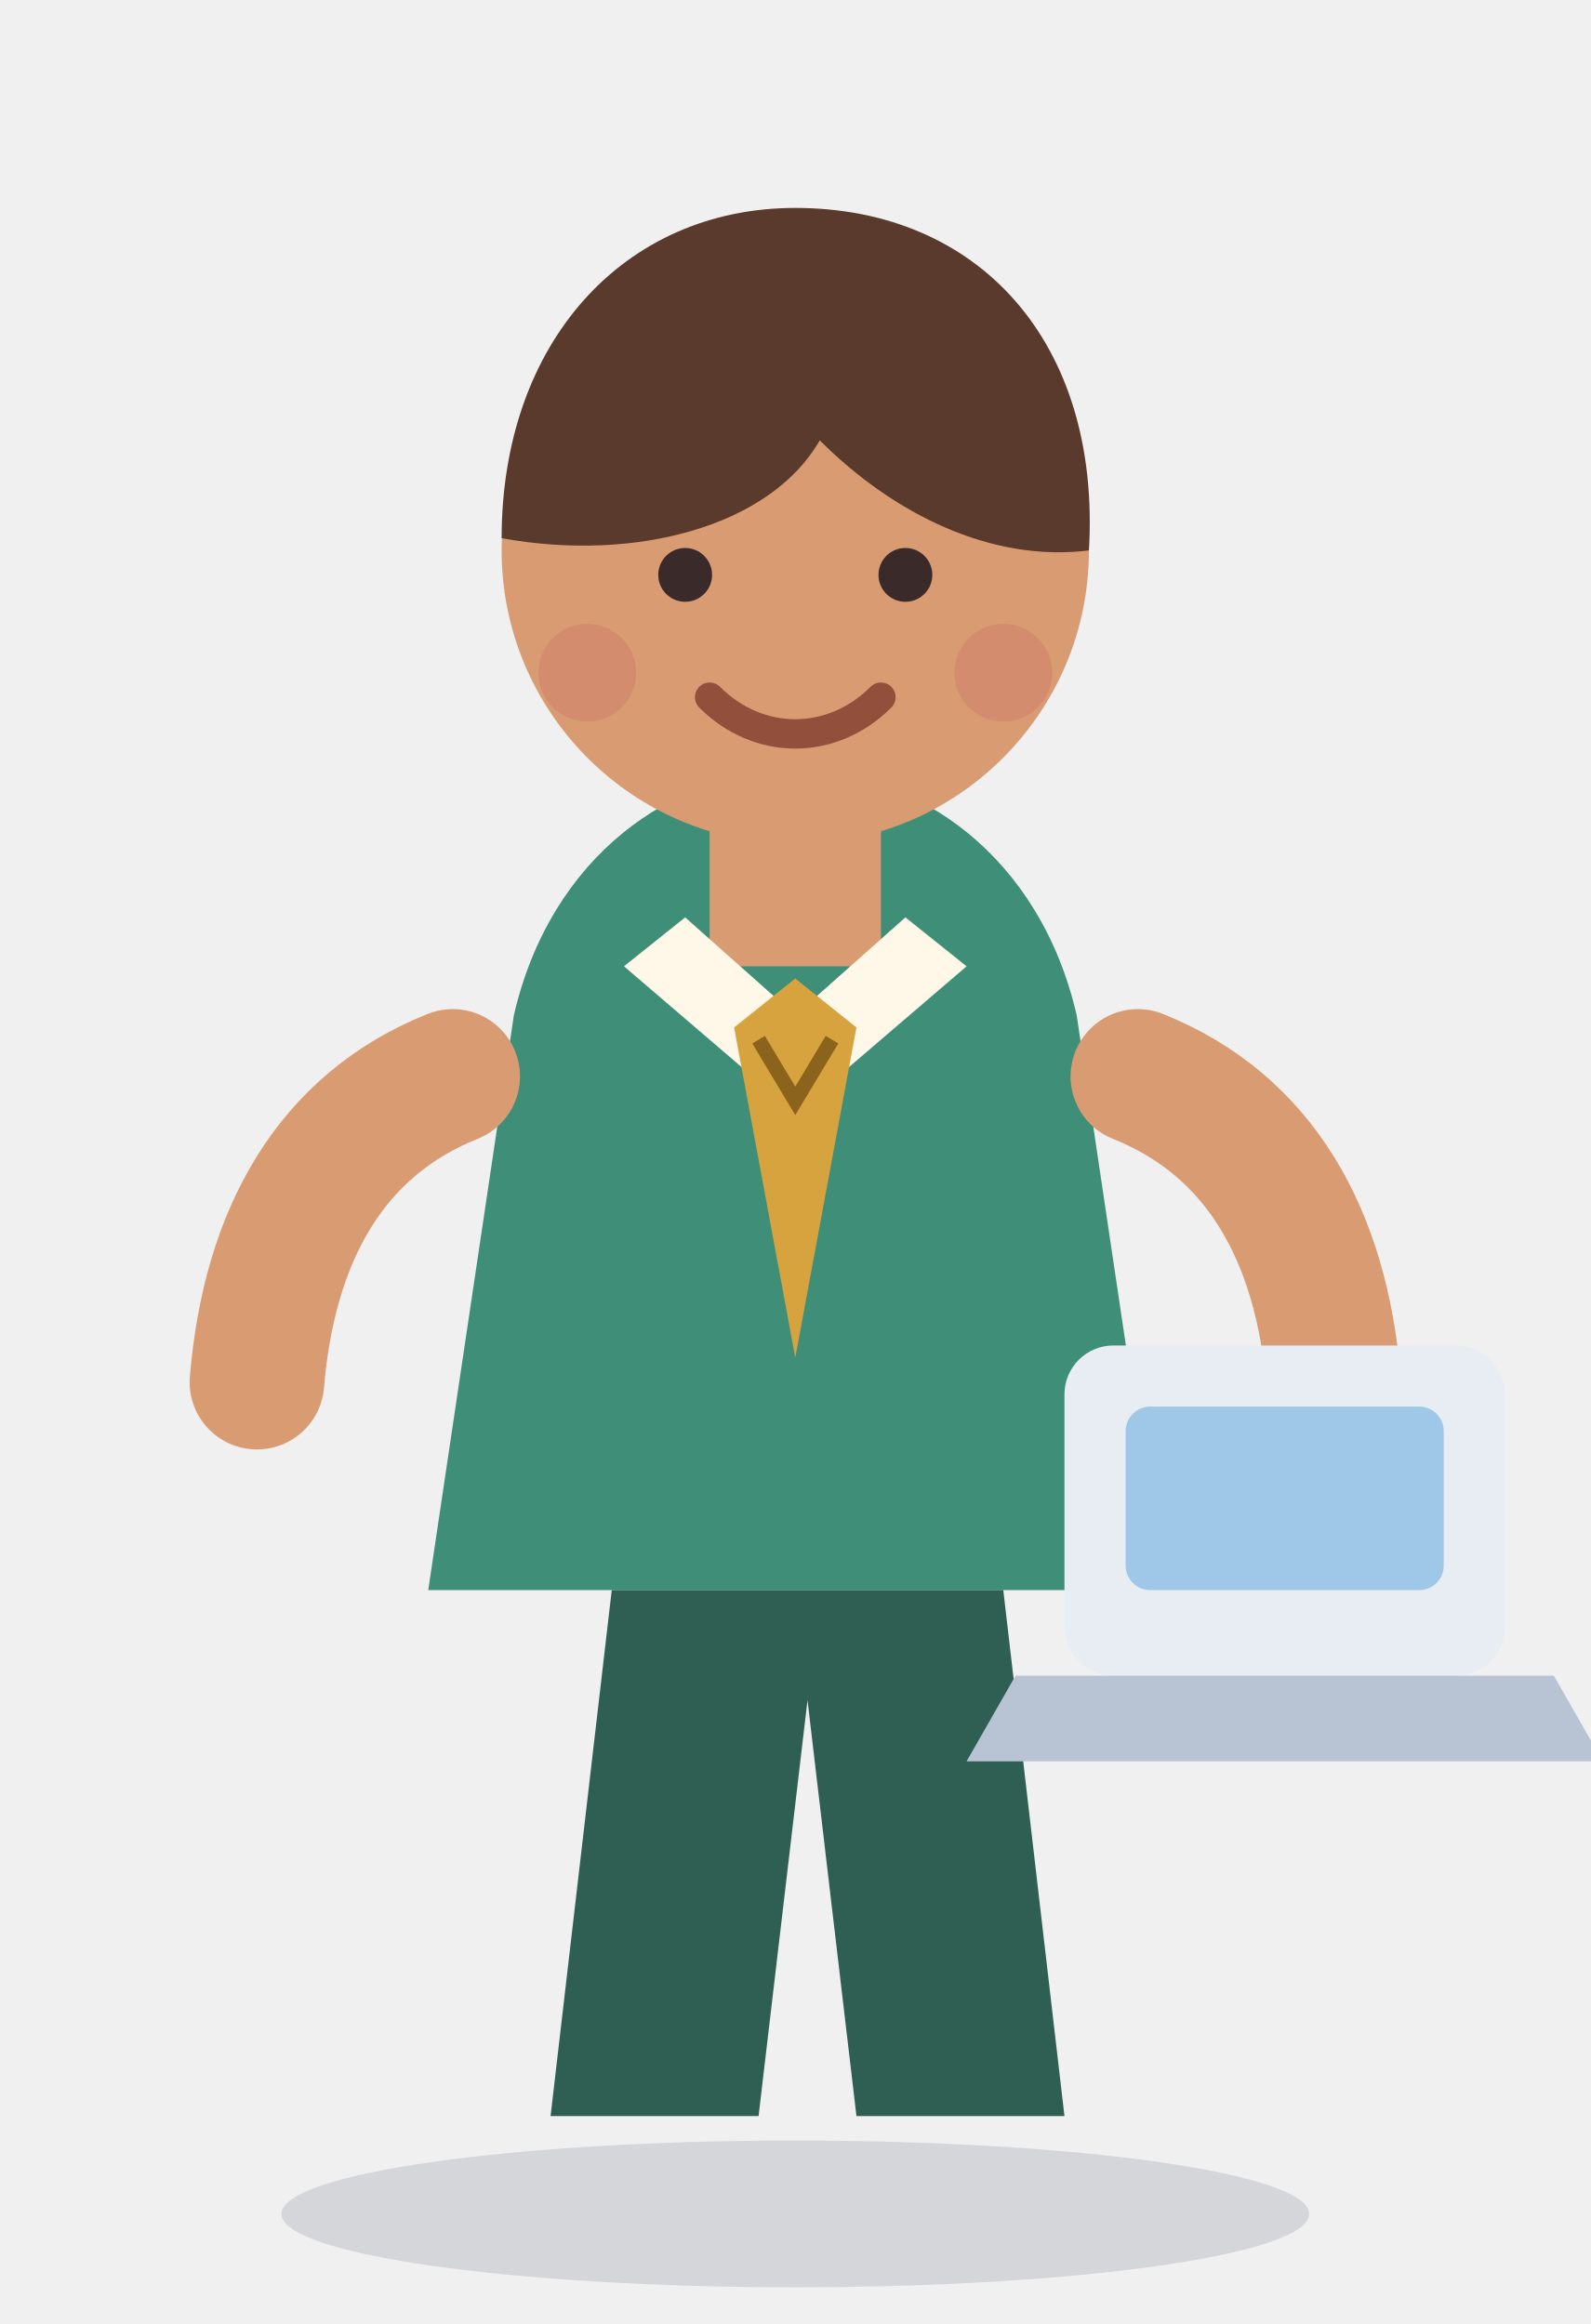
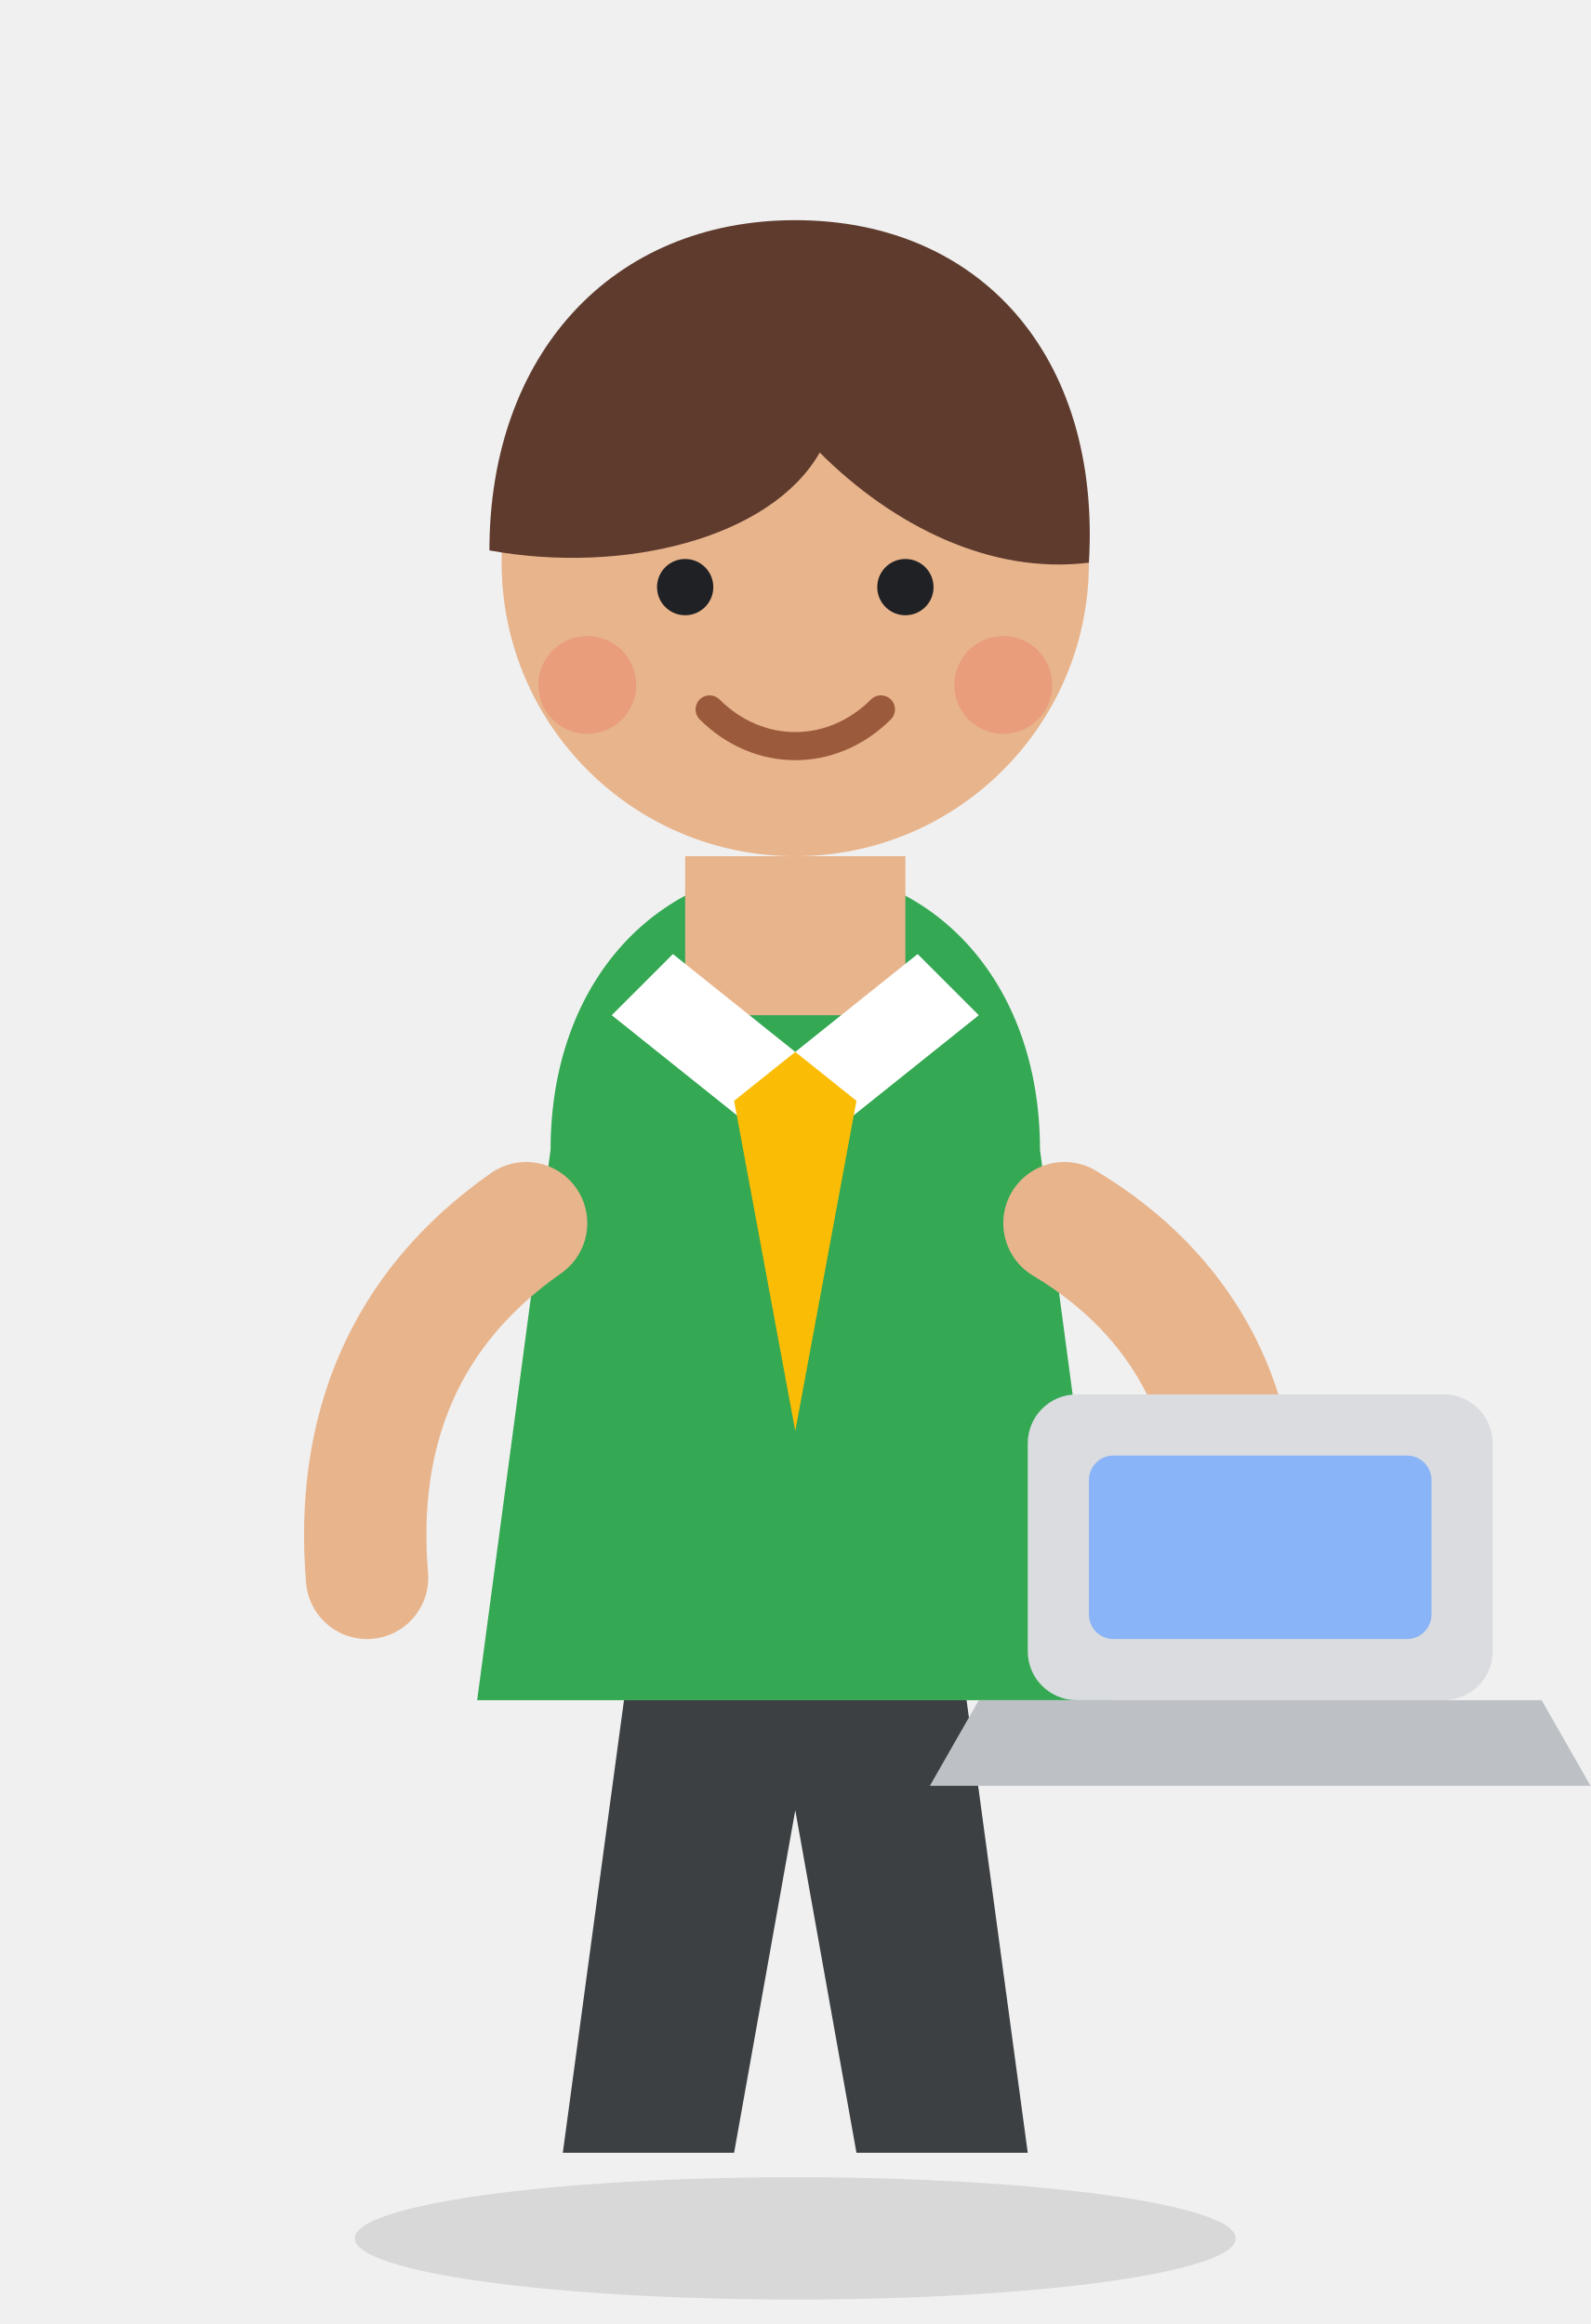
<svg xmlns="http://www.w3.org/2000/svg" viewBox="0 0 130 190" role="img" aria-label="Человек с ноутбуком">
-   <ellipse cx="65" cy="181" rx="42" ry="6" fill="#1e293b" opacity=".13" />
-   <path d="M42 83c3-13 13-20 23-20s20 7 23 20l7 47H35l7-47Z" fill="#3f8f78" />
-   <path d="M50 130l-5 43h17l4-34 4 34h17l-5-43H50Z" fill="#2f5f52" />
-   <path d="M37 88c-10 4-15 13-16 25" fill="none" stroke="#d99b72" stroke-width="11" stroke-linecap="round" />
-   <path d="M93 88c10 4 15 13 16 25" fill="none" stroke="#d99b72" stroke-width="11" stroke-linecap="round" />
-   <rect x="87" y="110" width="36" height="27" rx="4" fill="#e8edf3" />
-   <rect x="92" y="115" width="26" height="15" rx="2" fill="#9fc7e8" />
-   <path d="M83 137h44l4 7H79l4-7Z" fill="#b8c4d4" />
-   <path d="M58 67h14v12H58z" fill="#d99b72" />
-   <path d="M51 79l14 12 14-12-5-4-9 8-9-8-5 4Z" fill="#fff8e9" />
-   <path d="M65 80l5 4-5 27-5-27 5-4Z" fill="#d7a33e" />
-   <path d="M62 85l3 5 3-5" fill="none" stroke="#8c631d" stroke-width="1.2" />
-   <circle cx="65" cy="45" r="24" fill="#d99b72" />
-   <path d="M41 44c0-16 10-27 24-27 15 0 25 11 24 28-8 1-16-3-22-9-4 7-15 10-26 8Z" fill="#5a3a2c" />
-   <circle cx="56" cy="47" r="2.2" fill="#3b2a2a" />
-   <circle cx="74" cy="47" r="2.2" fill="#3b2a2a" />
-   <path d="M58 57c4 4 10 4 14 0" fill="none" stroke="#914f3c" stroke-width="2.4" stroke-linecap="round" />
-   <circle cx="48" cy="55" r="4" fill="#cc7d69" opacity=".45" />
-   <circle cx="82" cy="55" r="4" fill="#cc7d69" opacity=".45" />
+   <ellipse cx="65" cy="183" rx="36" ry="5" fill="#202124" opacity=".12" />
+   <path d="M45 94c0-14 9-23 20-23s20 9 20 23l6 45H39l6-45Z" fill="#34A853" />
+   <path d="M51 139l-5 37h14l5-28 5 28h14l-5-37H51Z" fill="#3C4043" />
+   <path d="M43 100c-10 7-14 17-13 29" fill="none" stroke="#E8B48C" stroke-width="10" stroke-linecap="round" />
+   <path d="M87 100c10 6 14 15 14 24" fill="none" stroke="#E8B48C" stroke-width="10" stroke-linecap="round" />
+   <rect x="84" y="114" width="38" height="25" rx="4" fill="#DADCE0" />
+   <rect x="89" y="119" width="28" height="15" rx="2" fill="#8AB4F8" />
+   <path d="M80 139h46l4 7H76l4-7Z" fill="#BDC1C6" />
+   <path d="M56 70h18v13H56z" fill="#E8B48C" />
+   <path d="M50 83l15 12 15-12-5-5-10 8-10-8-5 5Z" fill="#fff" />
+   <path d="M65 86l5 4-5 27-5-27 5-4Z" fill="#FBBC05" />
+   <circle cx="65" cy="46" r="24" fill="#E8B48C" />
+   <path d="M40 45c0-16 10-27 25-27 15 0 25 11 24 28-8 1-16-3-22-9-4 7-16 10-27 8Z" fill="#5F3B2E" />
+   <circle cx="56" cy="48" r="2.3" fill="#202124" />
+   <circle cx="74" cy="48" r="2.3" fill="#202124" />
+   <path d="M58 58c4 4 10 4 14 0" fill="none" stroke="#9C5A3C" stroke-width="2.3" stroke-linecap="round" />
+   <circle cx="48" cy="56" r="4" fill="#EA4335" opacity=".2" />
+   <circle cx="82" cy="56" r="4" fill="#EA4335" opacity=".2" />
</svg>
